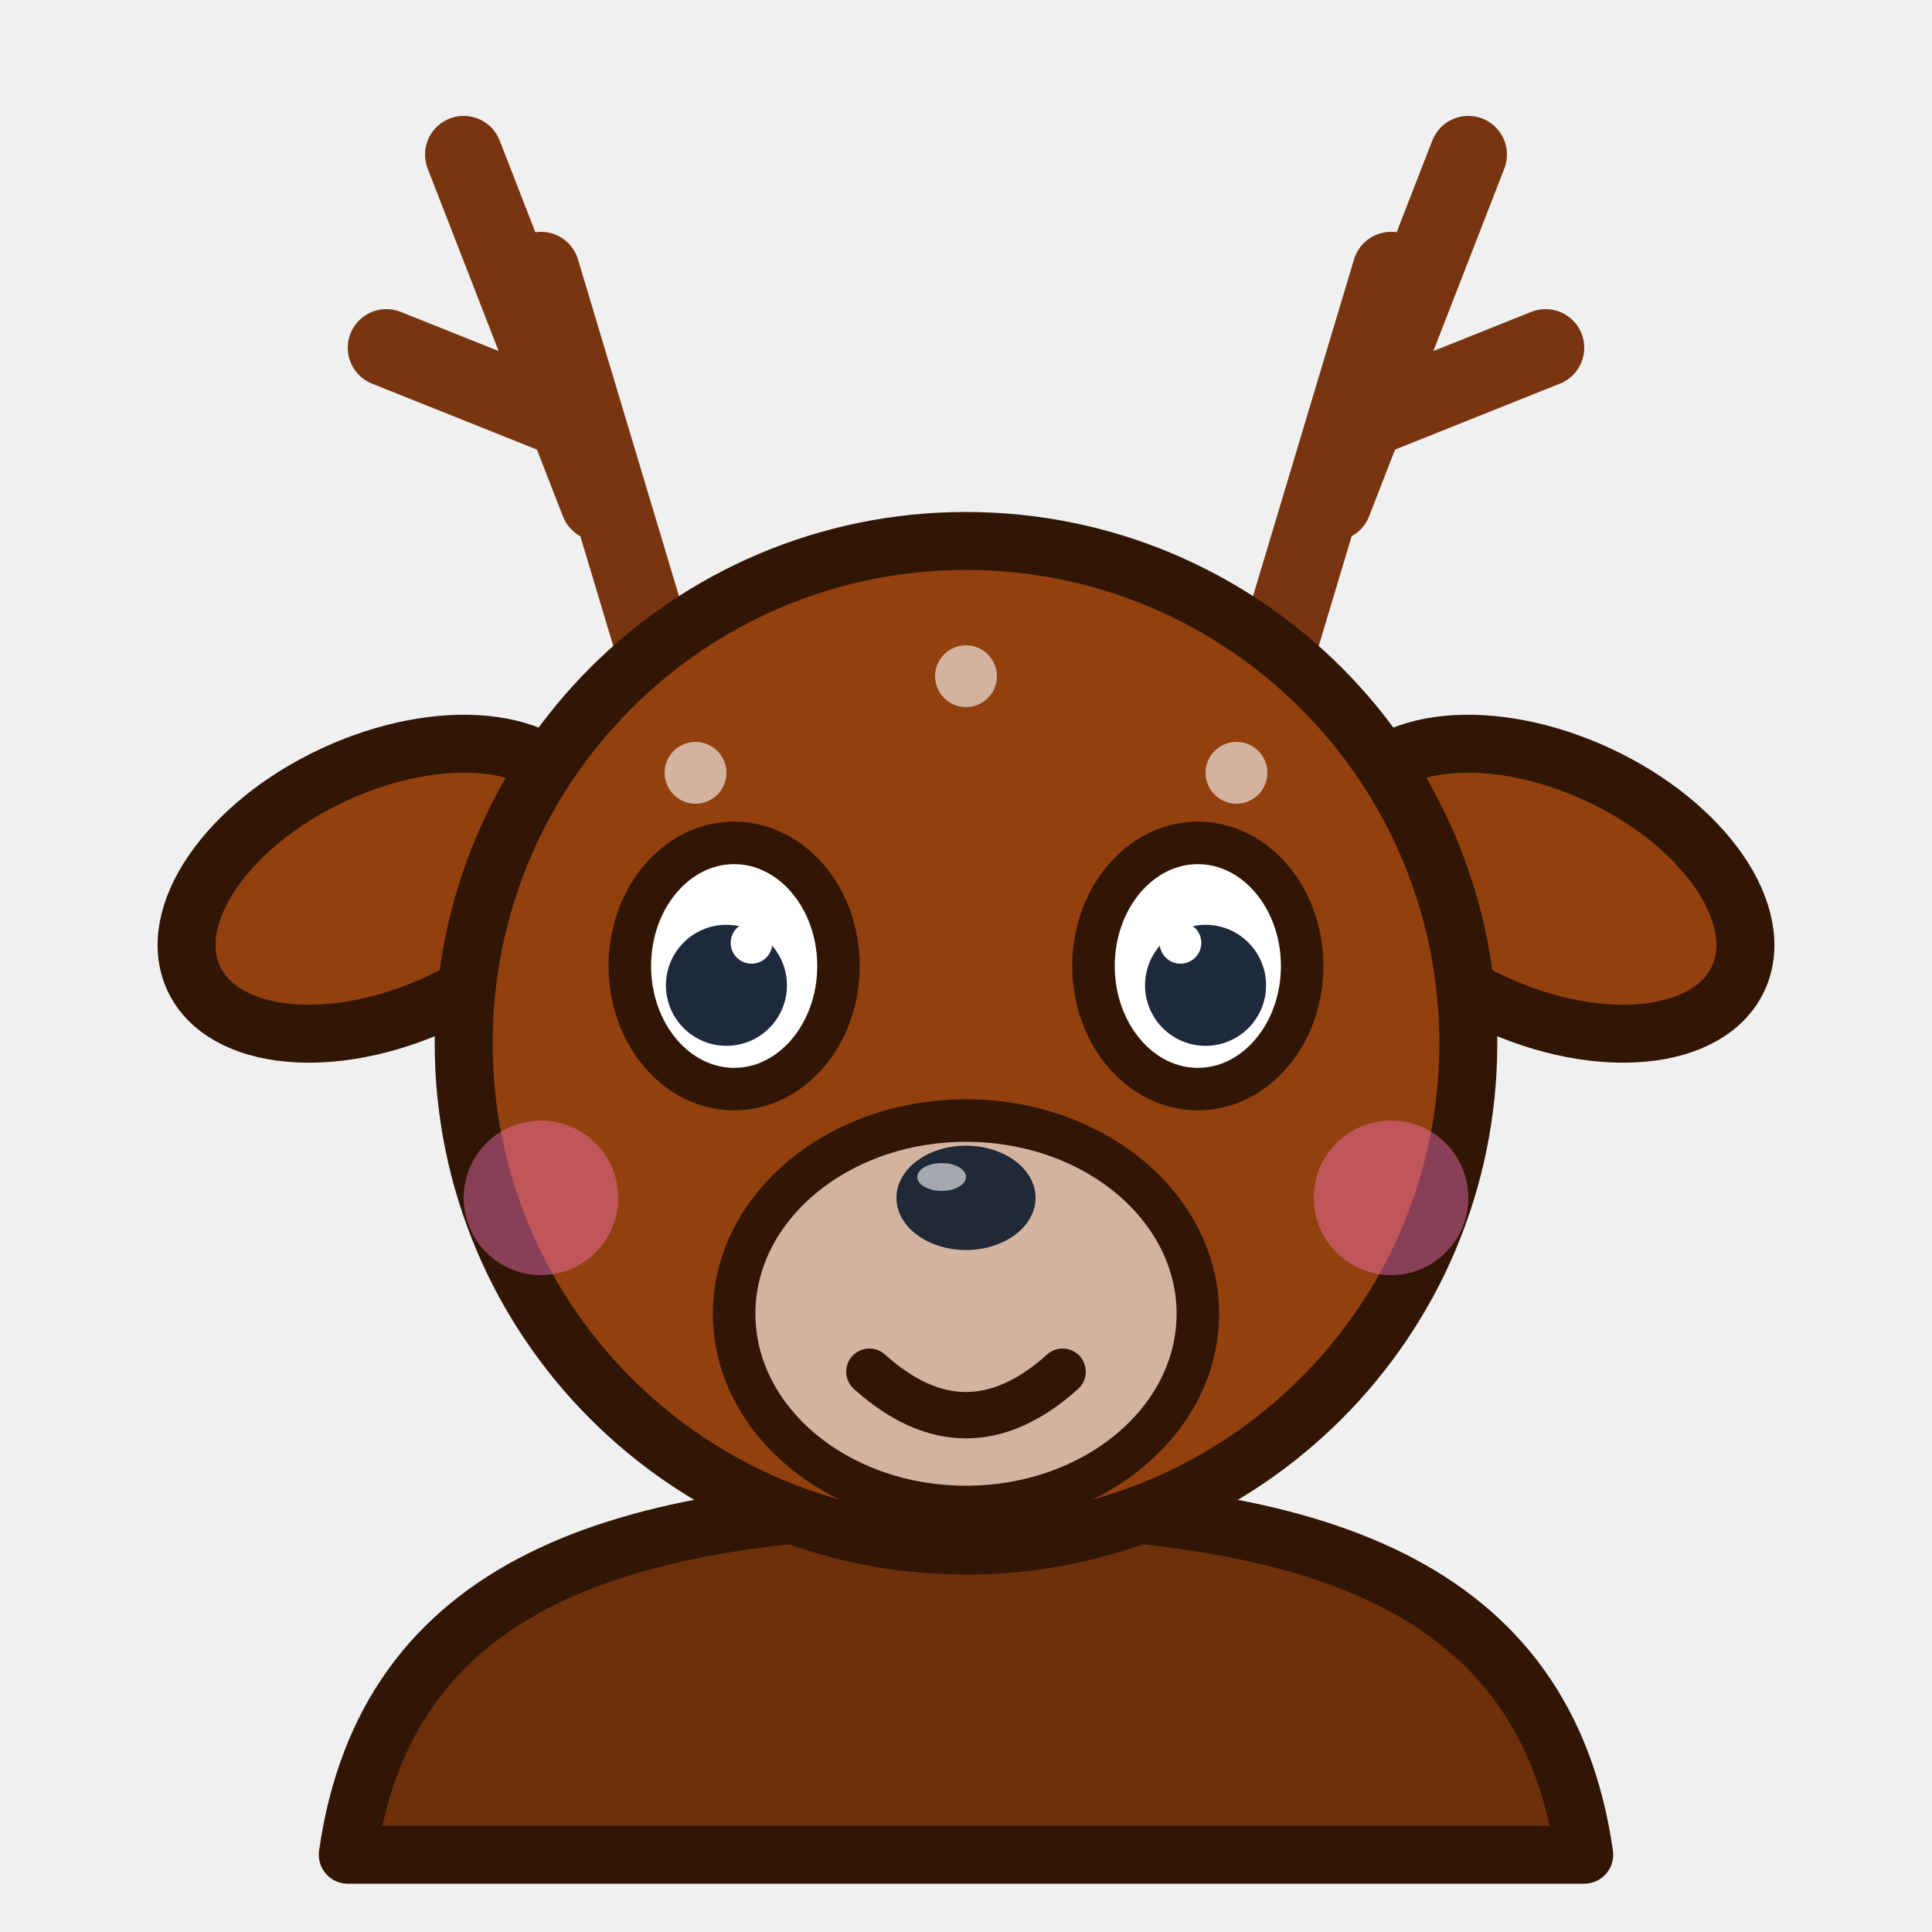
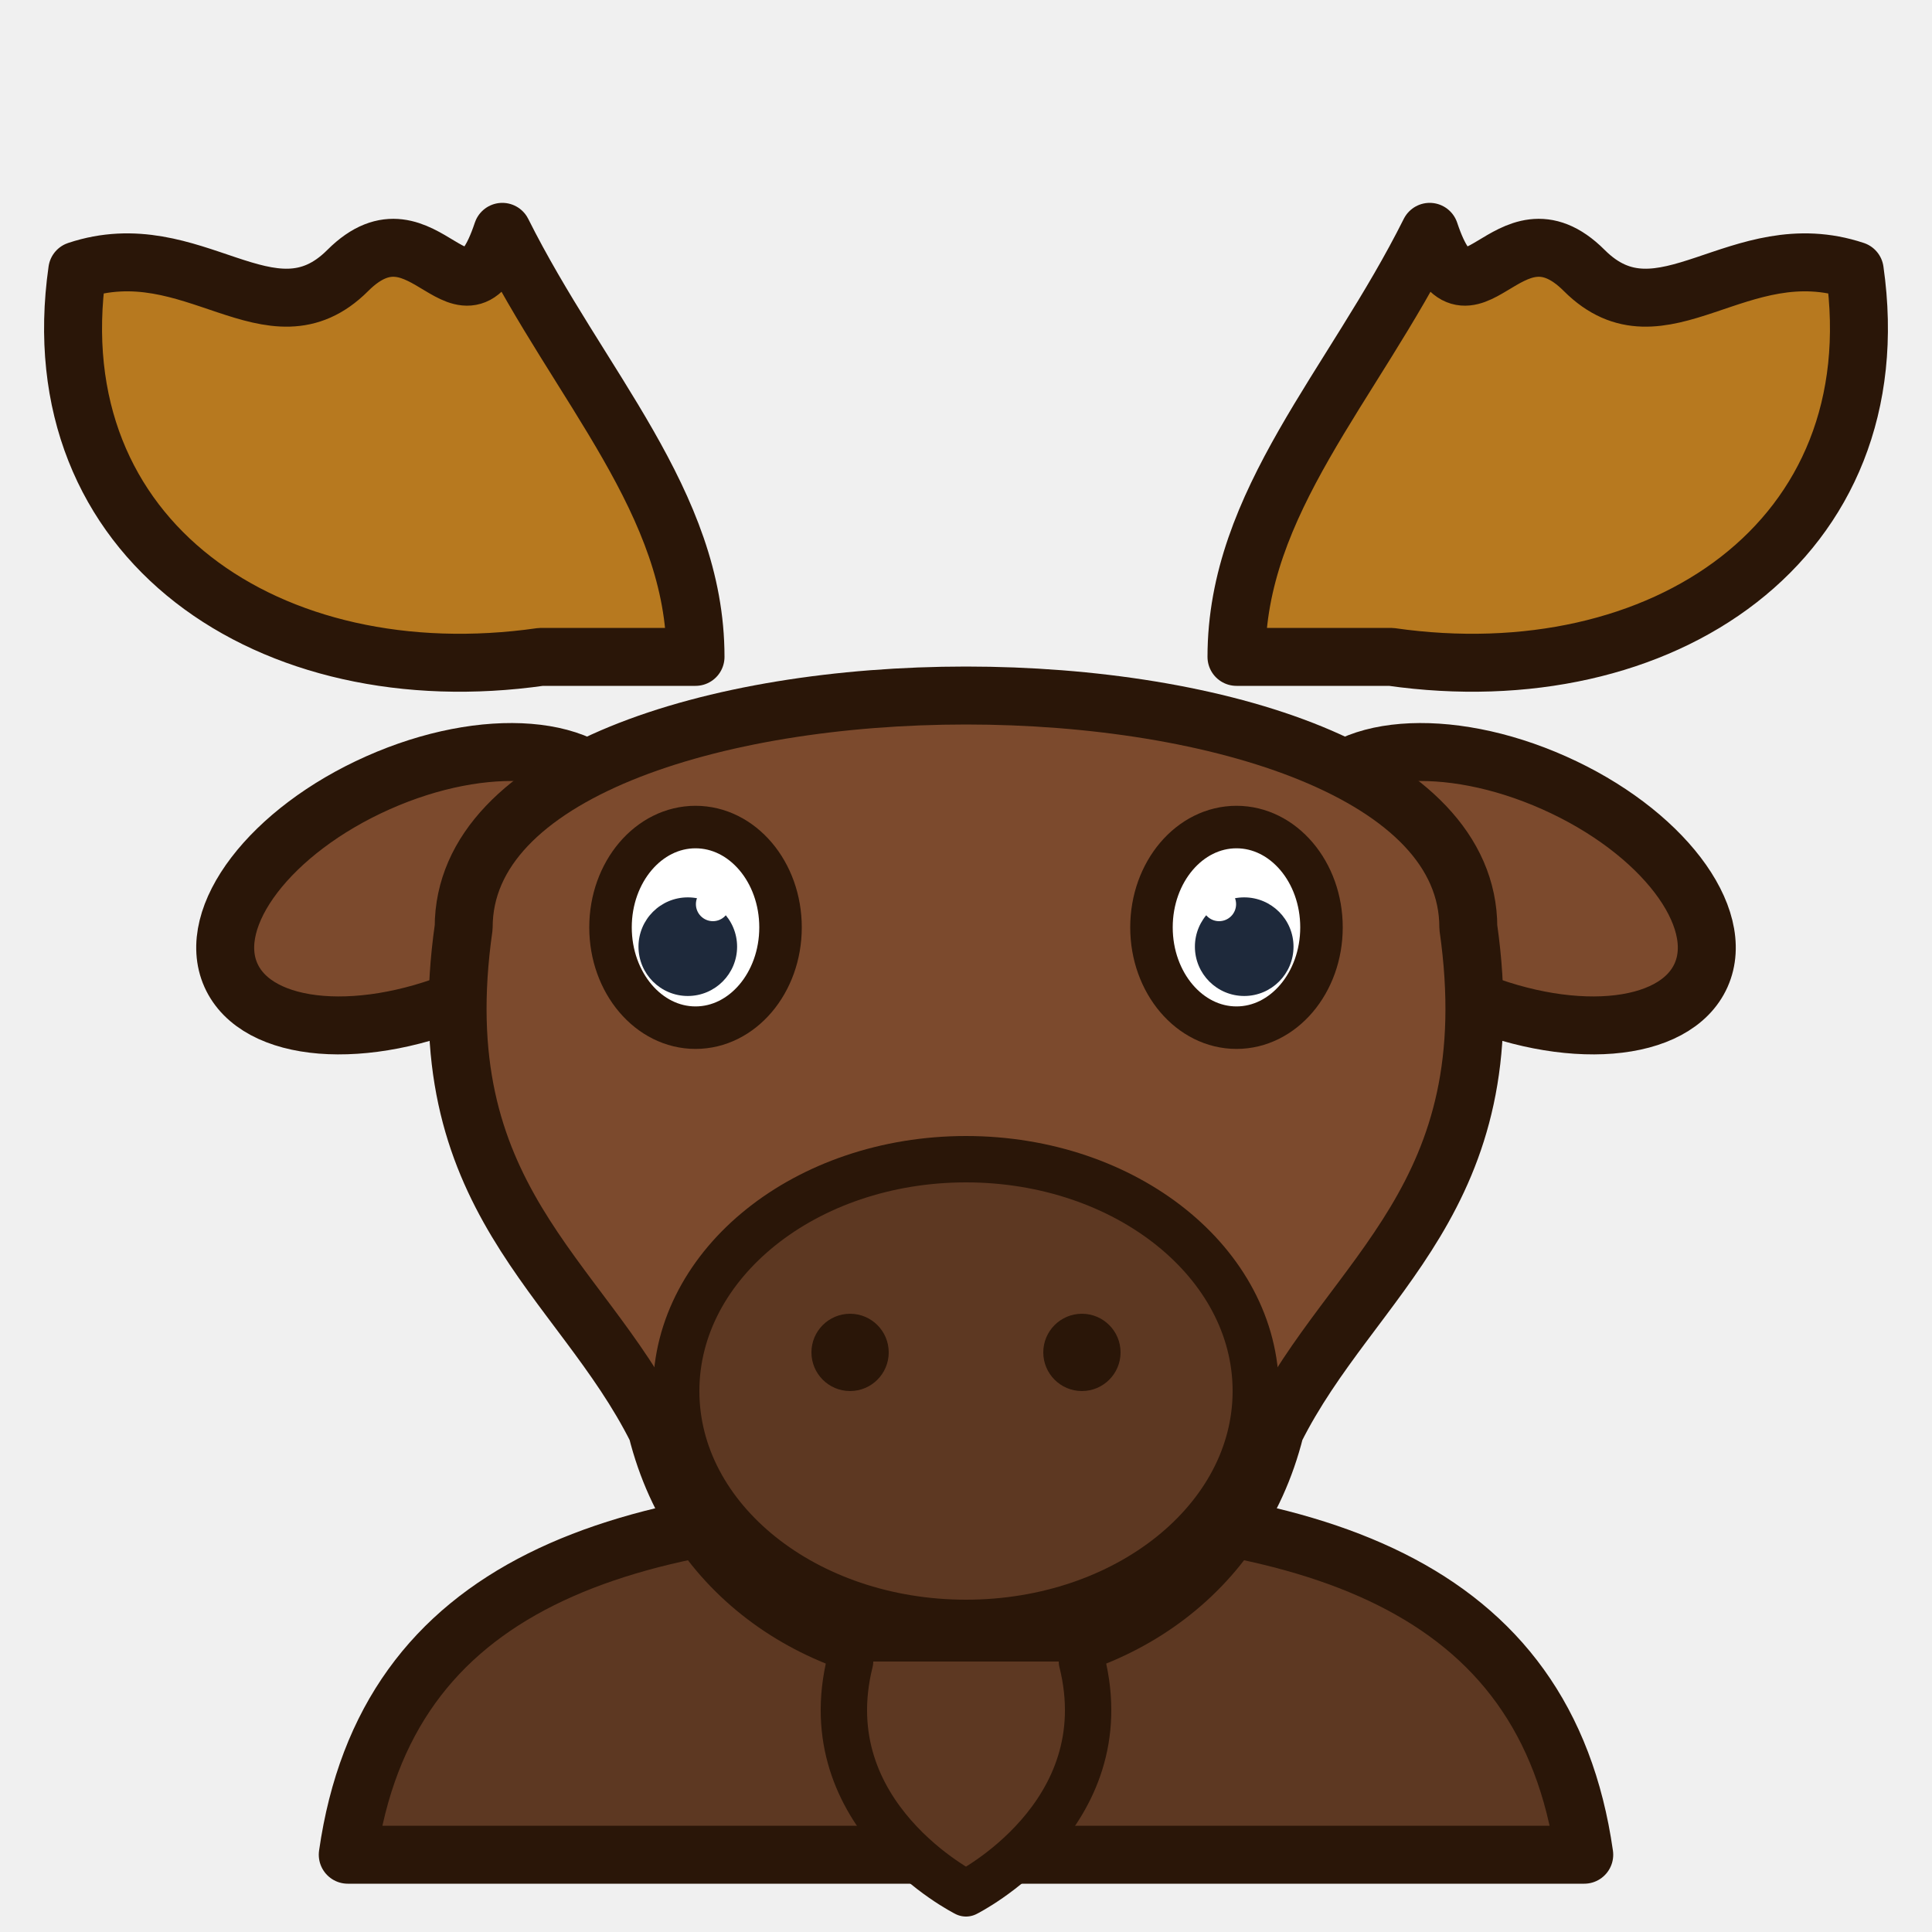
<svg xmlns="http://www.w3.org/2000/svg" viewBox="0 0 100 100" width="100%" height="100%">
-   <path d="M 18 96 C 20 82 32 78 50 78 C 68 78 80 82 82 96 Z" fill="#6e300b" stroke="#321605" stroke-width="3" stroke-linejoin="round" stroke-linecap="round" />
-   <g fill="none" stroke="#78350F" stroke-width="4" stroke-linecap="round" stroke-linejoin="round">
-     <path d="M 34 34 L 28 14 M 30 22 L 20 18 M 31 26 L 24 8 M 66 34 L 72 14 M 70 22 L 80 18 M 69 26 L 76 8" />
+   <path d="M 18 96 C 20 82 32 78 50 78 C 68 78 80 82 82 96 Z" fill="#5d3822" stroke="#2A1608" stroke-width="3" stroke-linejoin="round" stroke-linecap="round" />
+   <g fill="#B7791F" stroke="#2A1608" stroke-width="3" stroke-linejoin="round">
+     <path d="M 28 34 C 14 36 2 28 4 14 C 10 12 14 18 18 14 C 22 10 24 18 26 12 C 30 20 36 26 36 34 Z" />
+     <path d="M 72 34 C 86 36 98 28 96 14 C 90 12 86 18 82 14 C 78 10 76 18 74 12 C 70 20 64 26 64 34 Z" />
  </g>
-   <ellipse cx="20" cy="46" rx="11" ry="6.5" transform="rotate(-25 20 46)" fill="#92400E" stroke="#321605" stroke-width="3" stroke-linejoin="round" stroke-linecap="round" />
-   <ellipse cx="80" cy="46" rx="11" ry="6.5" transform="rotate(25 80 46)" fill="#92400E" stroke="#321605" stroke-width="3" stroke-linejoin="round" stroke-linecap="round" />
-   <ellipse cx="50" cy="54" rx="26" ry="26" fill="#92400E" stroke="#321605" stroke-width="3" stroke-linejoin="round" stroke-linecap="round" />
-   <ellipse cx="50" cy="68" rx="12" ry="10" fill="#d3b39f" stroke="#321605" stroke-width="2.2" stroke-linejoin="round" stroke-linecap="round" />
-   <ellipse cx="50" cy="62" rx="3.6" ry="2.7" fill="#1F2937" />
-   <ellipse cx="48.74" cy="60.92" rx="1.26" ry="0.72" fill="#FFFFFF" opacity="0.6" />
-   <path d="M 45 71 Q 50 75.5 55 71" fill="none" stroke="#321605" stroke-width="2.4" stroke-linejoin="round" stroke-linecap="round" />
-   <circle cx="36" cy="40" r="1.6" fill="#d3b39f" />
-   <circle cx="64" cy="40" r="1.6" fill="#d3b39f" />
-   <circle cx="50" cy="35" r="1.6" fill="#d3b39f" />
-   <ellipse cx="38" cy="50" rx="5.4" ry="6.372" fill="#FFFFFF" stroke="#321605" stroke-width="2.2" stroke-linejoin="round" stroke-linecap="round" />
-   <circle cx="37.6" cy="51" r="3.132" fill="#1E293B" />
-   <circle cx="38.9" cy="48.8" r="1.08" fill="#FFFFFF" />
-   <ellipse cx="62" cy="50" rx="5.4" ry="6.372" fill="#FFFFFF" stroke="#321605" stroke-width="2.2" stroke-linejoin="round" stroke-linecap="round" />
-   <circle cx="62.4" cy="51" r="3.132" fill="#1E293B" />
-   <circle cx="61.1" cy="48.8" r="1.08" fill="#FFFFFF" />
-   <circle cx="28" cy="62" r="4" fill="#F472B6" opacity="0.45" />
-   <circle cx="72" cy="62" r="4" fill="#F472B6" opacity="0.45" />
+   <ellipse cx="22" cy="46" rx="11" ry="6" transform="rotate(-24 22 46)" fill="#7C4A2D" stroke="#2A1608" stroke-width="3" stroke-linejoin="round" stroke-linecap="round" />
+   <ellipse cx="78" cy="46" rx="11" ry="6" transform="rotate(24 78 46)" fill="#7C4A2D" stroke="#2A1608" stroke-width="3" stroke-linejoin="round" stroke-linecap="round" />
+   <path d="M 24 48 C 24 32 76 32 76 48 C 78 62 70 66 66 74 C 62 90 38 90 34 74 C 30 66 22 62 24 48 Z" fill="#7C4A2D" stroke="#2A1608" stroke-width="3" stroke-linejoin="round" stroke-linecap="round" />
+   <ellipse cx="50" cy="72" rx="15" ry="12" fill="#5d3822" stroke="#2A1608" stroke-width="2.4" stroke-linejoin="round" stroke-linecap="round" />
+   <circle cx="44" cy="70" r="2" fill="#2A1608" />
+   <circle cx="56" cy="70" r="2" fill="#2A1608" />
+   <path d="M 44 86 C 42 94 50 98 50 98 C 50 98 58 94 56 86" fill="#5d3822" stroke="#2A1608" stroke-width="2.4" stroke-linejoin="round" stroke-linecap="round" />
+   <ellipse cx="36" cy="48" rx="4.4" ry="5.192" fill="#FFFFFF" stroke="#2A1608" stroke-width="2.2" stroke-linejoin="round" stroke-linecap="round" />
+   <circle cx="35.6" cy="49" r="2.552" fill="#1E293B" />
+   <circle cx="36.9" cy="46.8" r="0.88" fill="#FFFFFF" />
+   <ellipse cx="64" cy="48" rx="4.4" ry="5.192" fill="#FFFFFF" stroke="#2A1608" stroke-width="2.2" stroke-linejoin="round" stroke-linecap="round" />
+   <circle cx="64.4" cy="49" r="2.552" fill="#1E293B" />
+   <circle cx="63.1" cy="46.8" r="0.88" fill="#FFFFFF" />
</svg>
